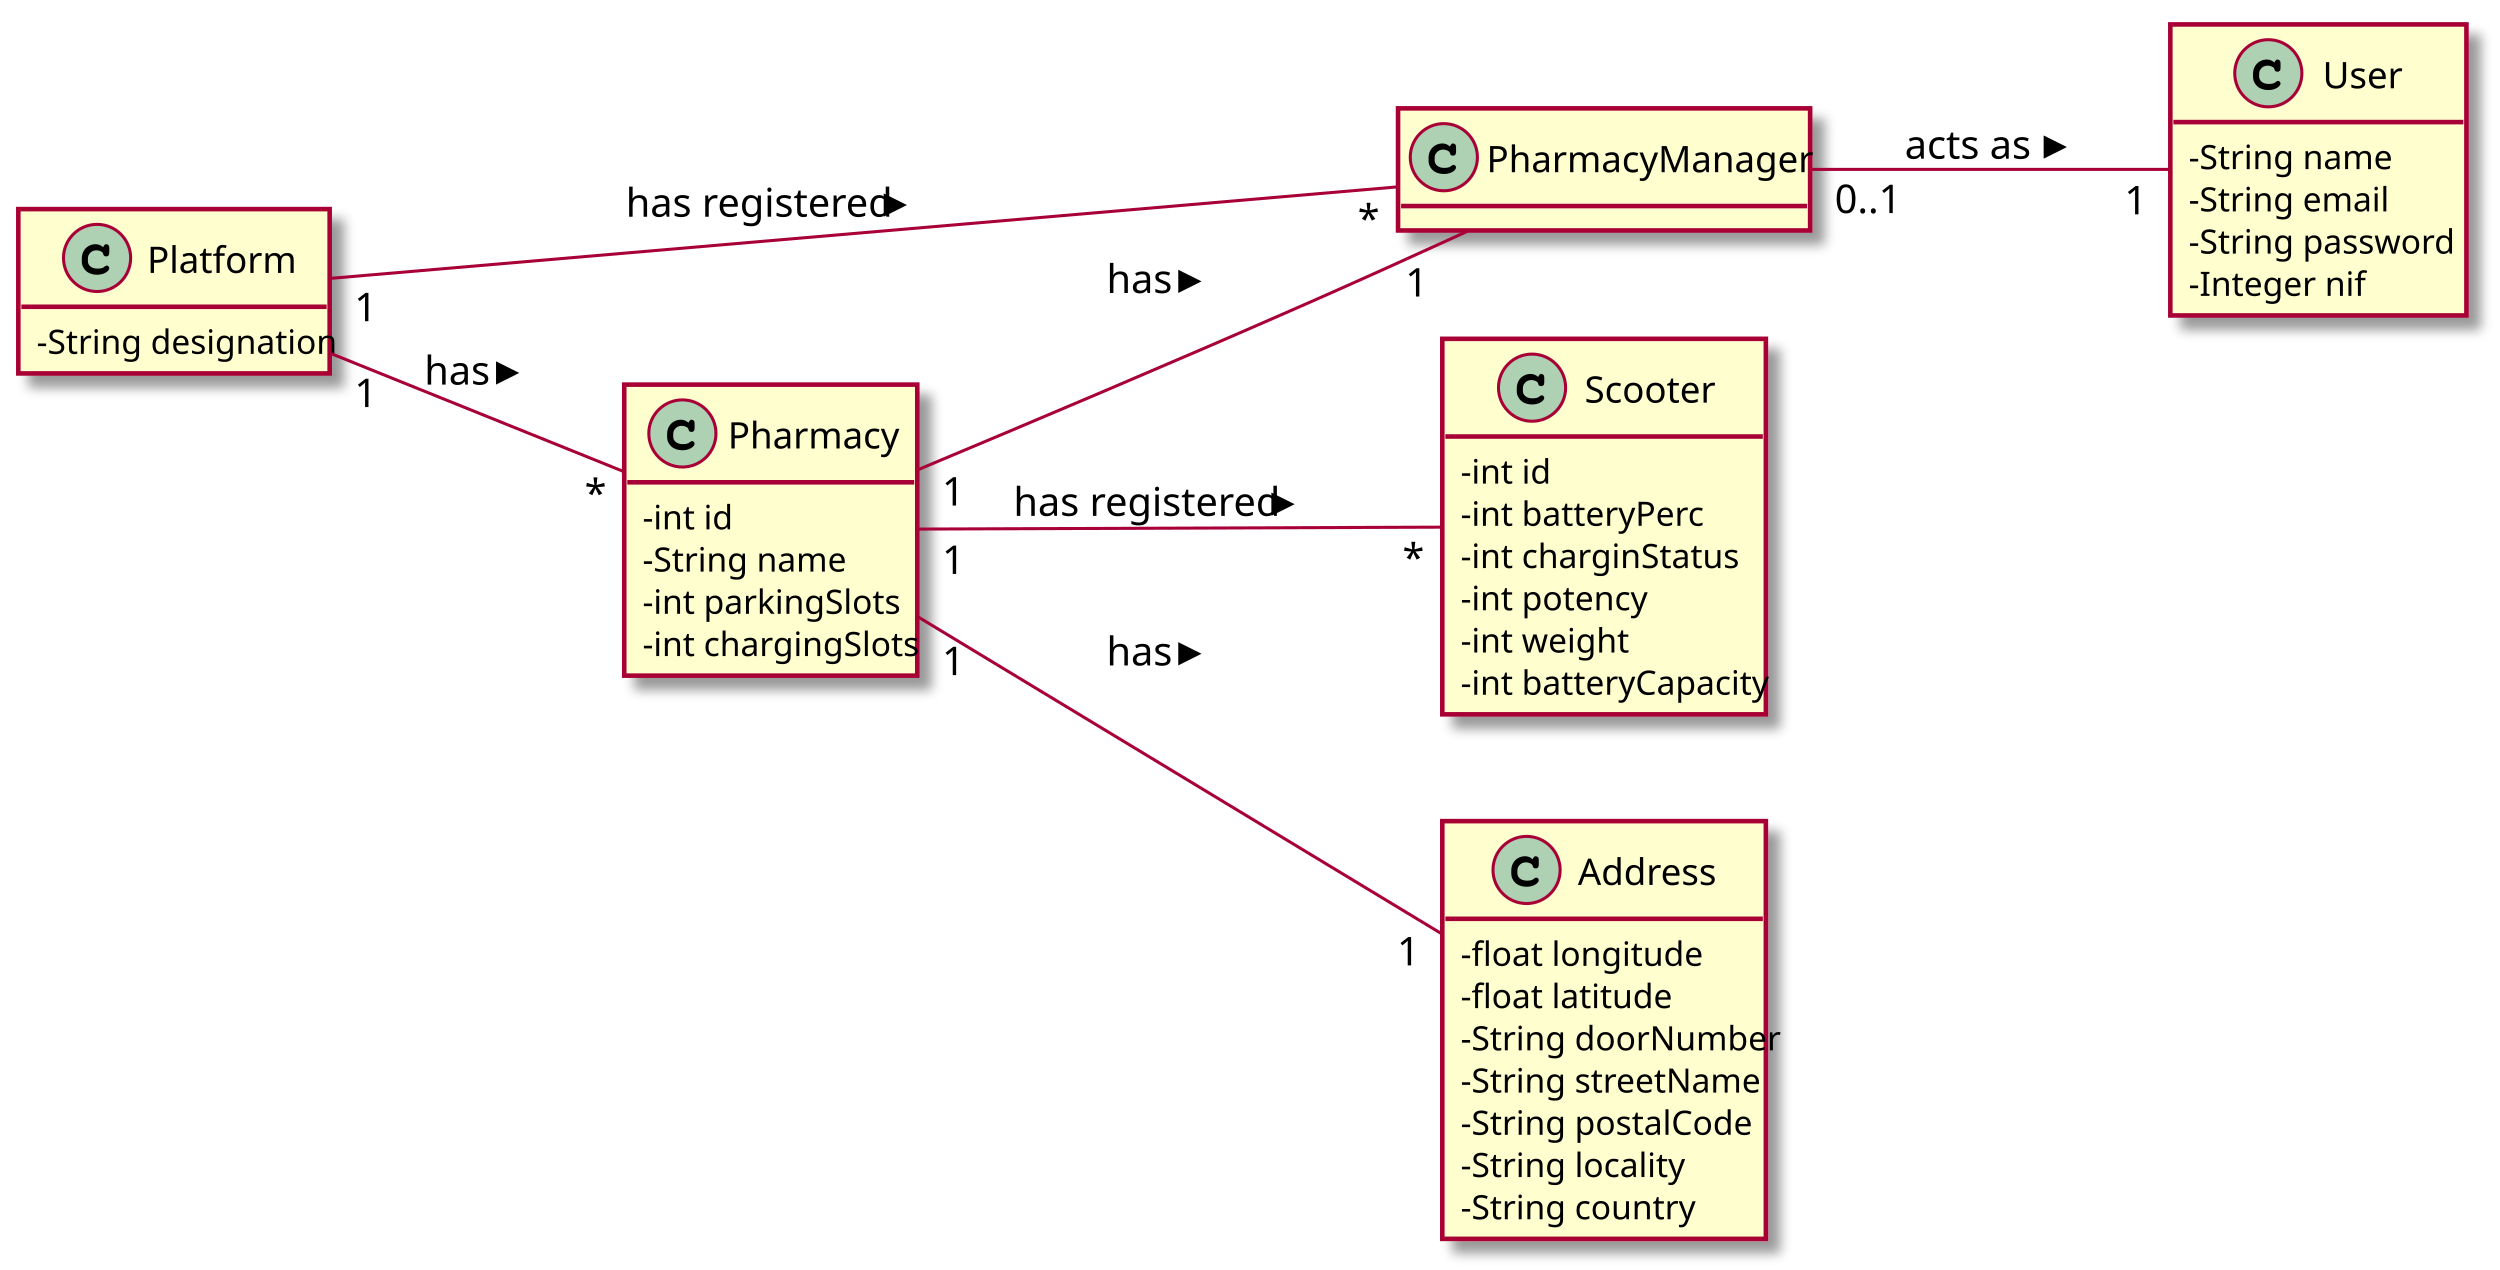
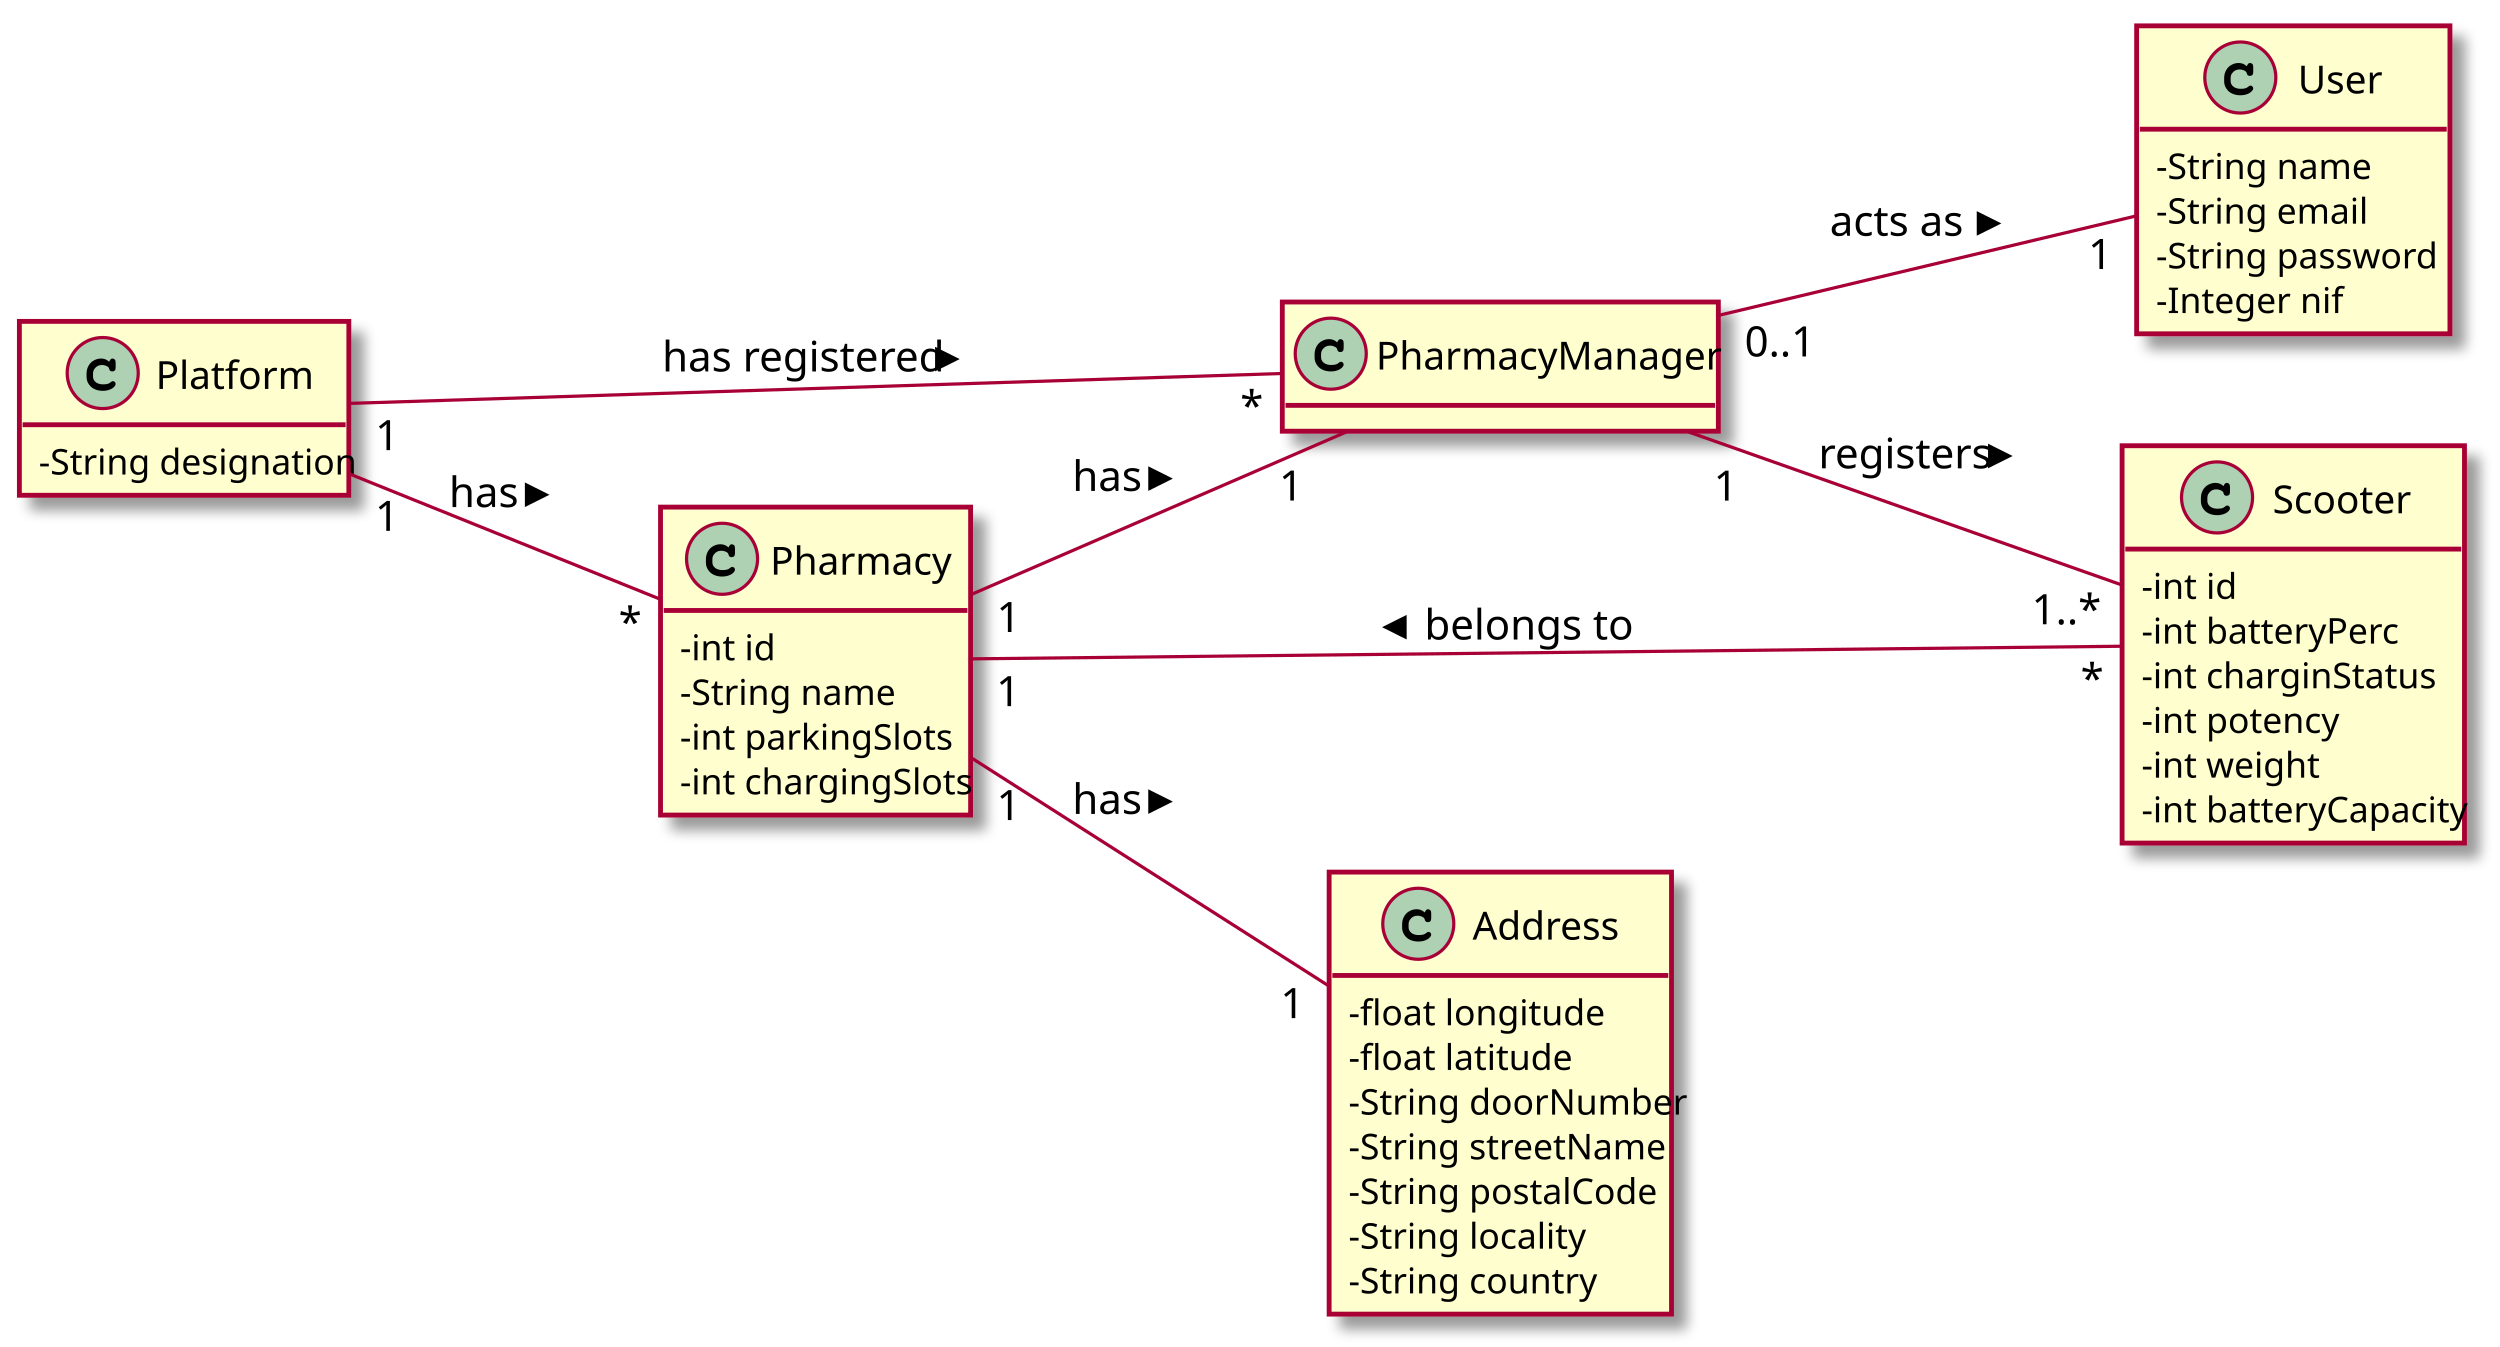
- <svg xmlns="http://www.w3.org/2000/svg" contentScriptType="application/ecmascript" contentStyleType="text/css" height="416px" preserveAspectRatio="none" style="width:819px;height:416px;" version="1.1" viewBox="0 0 819 416" width="819px" zoomAndPan="magnify">
+ <svg xmlns="http://www.w3.org/2000/svg" contentScriptType="application/ecmascript" contentStyleType="text/css" height="417px" preserveAspectRatio="none" style="width:774px;height:417px;" version="1.1" viewBox="0 0 774 417" width="774px" zoomAndPan="magnify">
  <defs>
-     <filter height="300%" id="f65aclwyan1hz" width="300%" x="-1" y="-1">
+     <filter height="300%" id="fziz697nscbly" width="300%" x="-1" y="-1">
      <feGaussianBlur result="blurOut" stdDeviation="2.0" />
      <feColorMatrix in="blurOut" result="blurOut2" type="matrix" values="0 0 0 0 0 0 0 0 0 0 0 0 0 0 0 0 0 0 .4 0" />
      <feOffset dx="4.0" dy="4.0" in="blurOut2" result="blurOut3" />
      <feBlend in="SourceGraphic" in2="blurOut3" mode="normal" />
    </filter>
  </defs>
  <g>
-     <rect fill="#FEFECE" filter="url(#f65aclwyan1hz)" height="53.836" id="Platform" style="stroke: #A80036; stroke-width: 1.5;" width="102" x="6" y="68.5" />
-     <ellipse cx="31.8" cy="84.5" fill="#ADD1B2" rx="11" ry="11" style="stroke: #A80036; stroke-width: 1.0;" />
-     <path d="M33.8,81 Q34.003,80.5 34.237,80.25 Q34.472,80 34.737,80 Q35.206,80 35.503,80.281 Q35.8,80.562 35.8,81.219 L35.8,82.781 Q35.8,83.438 35.519,83.719 Q35.237,84 34.8,84 Q34.409,84 34.159,83.828 Q33.909,83.656 33.8,83.203 Q33.753,82.891 33.581,82.719 Q33.269,82.391 32.706,82.203 Q32.144,82 31.581,82 Q30.878,82 30.284,82.281 Q29.706,82.562 29.253,83.188 Q28.8,83.812 28.8,84.672 L28.8,85.594 Q28.8,86.625 29.644,87.312 Q30.488,88 31.988,88 Q32.878,88 33.503,87.797 Q33.862,87.688 34.269,87.328 Q34.534,87.125 34.675,87.062 Q34.816,87 34.987,87 Q35.316,87 35.55,87.266 Q35.8,87.516 35.8,87.875 Q35.8,88.219 35.456,88.625 Q34.956,89.219 34.159,89.547 Q33.112,90 31.831,90 Q30.331,90 29.128,89.406 Q28.159,88.938 27.472,87.922 Q26.8,86.906 26.8,85.703 L26.8,84.609 Q26.8,83.359 27.394,82.266 Q28.003,81.172 29.05,80.594 Q30.113,80 31.3,80 Q32.019,80 32.644,80.25 Q33.269,80.5 33.8,81 Z " />
-     <text fill="#000000" font-family="sans-serif" font-size="12" lengthAdjust="spacingAndGlyphs" textLength="46" x="48.2" y="89.41">Platform</text>
-     <line style="stroke: #A80036; stroke-width: 1.5;" x1="7" x2="107" y1="100.5" y2="100.5" />
-     <text fill="#000000" font-family="sans-serif" font-size="11" lengthAdjust="spacingAndGlyphs" textLength="90" x="12" y="115.919">-String designation</text>
-     <rect fill="#FEFECE" filter="url(#f65aclwyan1hz)" height="95.344" id="Pharmacy" style="stroke: #A80036; stroke-width: 1.5;" width="96" x="204.5" y="126" />
-     <ellipse cx="223.55" cy="142" fill="#ADD1B2" rx="11" ry="11" style="stroke: #A80036; stroke-width: 1.0;" />
-     <path d="M225.55,138.5 Q225.753,138 225.988,137.75 Q226.222,137.5 226.488,137.5 Q226.956,137.5 227.253,137.781 Q227.55,138.062 227.55,138.719 L227.55,140.281 Q227.55,140.938 227.269,141.219 Q226.988,141.5 226.55,141.5 Q226.159,141.5 225.909,141.328 Q225.659,141.156 225.55,140.703 Q225.503,140.391 225.331,140.219 Q225.019,139.891 224.456,139.703 Q223.894,139.5 223.331,139.5 Q222.628,139.5 222.034,139.781 Q221.456,140.062 221.003,140.688 Q220.55,141.312 220.55,142.172 L220.55,143.094 Q220.55,144.125 221.394,144.812 Q222.238,145.5 223.738,145.5 Q224.628,145.5 225.253,145.297 Q225.613,145.188 226.019,144.828 Q226.284,144.625 226.425,144.562 Q226.566,144.5 226.738,144.5 Q227.066,144.5 227.3,144.766 Q227.55,145.016 227.55,145.375 Q227.55,145.719 227.206,146.125 Q226.706,146.719 225.909,147.047 Q224.863,147.5 223.581,147.5 Q222.081,147.5 220.878,146.906 Q219.909,146.438 219.222,145.422 Q218.55,144.406 218.55,143.203 L218.55,142.109 Q218.55,140.859 219.144,139.766 Q219.753,138.672 220.8,138.094 Q221.863,137.5 223.05,137.5 Q223.769,137.5 224.394,137.75 Q225.019,138 225.55,138.5 Z " />
-     <text fill="#000000" font-family="sans-serif" font-size="12" lengthAdjust="spacingAndGlyphs" textLength="55" x="238.45" y="146.91">Pharmacy</text>
-     <line style="stroke: #A80036; stroke-width: 1.5;" x1="205.5" x2="299.5" y1="158" y2="158" />
-     <text fill="#000000" font-family="sans-serif" font-size="11" lengthAdjust="spacingAndGlyphs" textLength="26" x="210.5" y="173.419">-int id</text>
-     <text fill="#000000" font-family="sans-serif" font-size="11" lengthAdjust="spacingAndGlyphs" textLength="61" x="210.5" y="187.255">-String name</text>
-     <text fill="#000000" font-family="sans-serif" font-size="11" lengthAdjust="spacingAndGlyphs" textLength="77" x="210.5" y="201.091">-int parkingSlots</text>
-     <text fill="#000000" font-family="sans-serif" font-size="11" lengthAdjust="spacingAndGlyphs" textLength="84" x="210.5" y="214.927">-int chargingSlots</text>
-     <rect fill="#FEFECE" filter="url(#f65aclwyan1hz)" height="95.344" id="User" style="stroke: #A80036; stroke-width: 1.5;" width="97" x="711" y="8" />
-     <ellipse cx="743.1" cy="24" fill="#ADD1B2" rx="11" ry="11" style="stroke: #A80036; stroke-width: 1.0;" />
-     <path d="M745.1,20.5 Q745.303,20 745.538,19.75 Q745.772,19.5 746.038,19.5 Q746.506,19.5 746.803,19.781 Q747.1,20.062 747.1,20.719 L747.1,22.281 Q747.1,22.938 746.819,23.219 Q746.538,23.5 746.1,23.5 Q745.709,23.5 745.459,23.328 Q745.209,23.156 745.1,22.703 Q745.053,22.391 744.881,22.219 Q744.569,21.891 744.006,21.703 Q743.444,21.5 742.881,21.5 Q742.178,21.5 741.584,21.781 Q741.006,22.062 740.553,22.688 Q740.1,23.312 740.1,24.172 L740.1,25.094 Q740.1,26.125 740.944,26.812 Q741.788,27.5 743.288,27.5 Q744.178,27.5 744.803,27.297 Q745.163,27.188 745.569,26.828 Q745.834,26.625 745.975,26.562 Q746.116,26.5 746.288,26.5 Q746.616,26.5 746.85,26.766 Q747.1,27.016 747.1,27.375 Q747.1,27.719 746.756,28.125 Q746.256,28.719 745.459,29.047 Q744.413,29.5 743.131,29.5 Q741.631,29.5 740.428,28.906 Q739.459,28.438 738.772,27.422 Q738.1,26.406 738.1,25.203 L738.1,24.109 Q738.1,22.859 738.694,21.766 Q739.303,20.672 740.35,20.094 Q741.413,19.5 742.6,19.5 Q743.319,19.5 743.944,19.75 Q744.569,20 745.1,20.5 Z " />
-     <text fill="#000000" font-family="sans-serif" font-size="12" lengthAdjust="spacingAndGlyphs" textLength="27" x="760.9" y="28.91">User</text>
-     <line style="stroke: #A80036; stroke-width: 1.5;" x1="712" x2="807" y1="40" y2="40" />
-     <text fill="#000000" font-family="sans-serif" font-size="11" lengthAdjust="spacingAndGlyphs" textLength="61" x="717" y="55.419">-String name</text>
-     <text fill="#000000" font-family="sans-serif" font-size="11" lengthAdjust="spacingAndGlyphs" textLength="59" x="717" y="69.255">-String email</text>
-     <text fill="#000000" font-family="sans-serif" font-size="11" lengthAdjust="spacingAndGlyphs" textLength="85" x="717" y="83.091">-String password</text>
-     <text fill="#000000" font-family="sans-serif" font-size="11" lengthAdjust="spacingAndGlyphs" textLength="52" x="717" y="96.927">-Integer nif</text>
-     <rect fill="#FEFECE" filter="url(#f65aclwyan1hz)" height="40" id="PharmacyManager" style="stroke: #A80036; stroke-width: 1.5;" width="135" x="458" y="35.5" />
-     <ellipse cx="473" cy="51.5" fill="#ADD1B2" rx="11" ry="11" style="stroke: #A80036; stroke-width: 1.0;" />
-     <path d="M475,48 Q475.203,47.5 475.438,47.25 Q475.672,47 475.938,47 Q476.406,47 476.703,47.281 Q477,47.562 477,48.219 L477,49.781 Q477,50.438 476.719,50.719 Q476.438,51 476,51 Q475.609,51 475.359,50.828 Q475.109,50.656 475,50.203 Q474.953,49.891 474.781,49.719 Q474.469,49.391 473.906,49.203 Q473.344,49 472.781,49 Q472.078,49 471.484,49.281 Q470.906,49.562 470.453,50.188 Q470,50.812 470,51.672 L470,52.594 Q470,53.625 470.844,54.312 Q471.688,55 473.188,55 Q474.078,55 474.703,54.797 Q475.062,54.688 475.469,54.328 Q475.734,54.125 475.875,54.062 Q476.016,54 476.188,54 Q476.516,54 476.75,54.266 Q477,54.516 477,54.875 Q477,55.219 476.656,55.625 Q476.156,56.219 475.359,56.547 Q474.312,57 473.031,57 Q471.531,57 470.328,56.406 Q469.359,55.938 468.672,54.922 Q468,53.906 468,52.703 L468,51.609 Q468,50.359 468.594,49.266 Q469.203,48.172 470.25,47.594 Q471.312,47 472.5,47 Q473.219,47 473.844,47.25 Q474.469,47.5 475,48 Z " />
-     <text fill="#000000" font-family="sans-serif" font-size="12" lengthAdjust="spacingAndGlyphs" textLength="103" x="487" y="56.41">PharmacyManager</text>
-     <line style="stroke: #A80036; stroke-width: 1.5;" x1="459" x2="592" y1="67.5" y2="67.5" />
-     <rect fill="#FEFECE" filter="url(#f65aclwyan1hz)" height="123.016" id="Scooter" style="stroke: #A80036; stroke-width: 1.5;" width="106" x="472.5" y="111" />
-     <ellipse cx="501.9" cy="127" fill="#ADD1B2" rx="11" ry="11" style="stroke: #A80036; stroke-width: 1.0;" />
-     <path d="M503.9,123.5 Q504.103,123 504.337,122.75 Q504.572,122.5 504.837,122.5 Q505.306,122.5 505.603,122.781 Q505.9,123.062 505.9,123.719 L505.9,125.281 Q505.9,125.938 505.619,126.219 Q505.337,126.5 504.9,126.5 Q504.509,126.5 504.259,126.328 Q504.009,126.156 503.9,125.703 Q503.853,125.391 503.681,125.219 Q503.369,124.891 502.806,124.703 Q502.244,124.5 501.681,124.5 Q500.978,124.5 500.384,124.781 Q499.806,125.062 499.353,125.688 Q498.9,126.312 498.9,127.172 L498.9,128.094 Q498.9,129.125 499.744,129.812 Q500.587,130.5 502.087,130.5 Q502.978,130.5 503.603,130.297 Q503.962,130.188 504.369,129.828 Q504.634,129.625 504.775,129.562 Q504.916,129.5 505.087,129.5 Q505.416,129.5 505.65,129.766 Q505.9,130.016 505.9,130.375 Q505.9,130.719 505.556,131.125 Q505.056,131.719 504.259,132.047 Q503.212,132.5 501.931,132.5 Q500.431,132.5 499.228,131.906 Q498.259,131.438 497.572,130.422 Q496.9,129.406 496.9,128.203 L496.9,127.109 Q496.9,125.859 497.494,124.766 Q498.103,123.672 499.15,123.094 Q500.212,122.5 501.4,122.5 Q502.119,122.5 502.744,122.75 Q503.369,123 503.9,123.5 Z " />
-     <text fill="#000000" font-family="sans-serif" font-size="12" lengthAdjust="spacingAndGlyphs" textLength="42" x="519.1" y="131.91">Scooter</text>
-     <line style="stroke: #A80036; stroke-width: 1.5;" x1="473.5" x2="577.5" y1="143" y2="143" />
-     <text fill="#000000" font-family="sans-serif" font-size="11" lengthAdjust="spacingAndGlyphs" textLength="26" x="478.5" y="158.419">-int id</text>
-     <text fill="#000000" font-family="sans-serif" font-size="11" lengthAdjust="spacingAndGlyphs" textLength="74" x="478.5" y="172.255">-int batteryPerc</text>
-     <text fill="#000000" font-family="sans-serif" font-size="11" lengthAdjust="spacingAndGlyphs" textLength="85" x="478.5" y="186.091">-int charginStatus</text>
-     <text fill="#000000" font-family="sans-serif" font-size="11" lengthAdjust="spacingAndGlyphs" textLength="57" x="478.5" y="199.927">-int potency</text>
-     <text fill="#000000" font-family="sans-serif" font-size="11" lengthAdjust="spacingAndGlyphs" textLength="51" x="478.5" y="213.763">-int weight</text>
-     <text fill="#000000" font-family="sans-serif" font-size="11" lengthAdjust="spacingAndGlyphs" textLength="94" x="478.5" y="227.599">-int batteryCapacity</text>
-     <rect fill="#FEFECE" filter="url(#f65aclwyan1hz)" height="136.852" id="Address" style="stroke: #A80036; stroke-width: 1.5;" width="106" x="472.5" y="269" />
-     <ellipse cx="500.1" cy="285" fill="#ADD1B2" rx="11" ry="11" style="stroke: #A80036; stroke-width: 1.0;" />
-     <path d="M502.1,281.5 Q502.303,281 502.538,280.75 Q502.772,280.5 503.038,280.5 Q503.506,280.5 503.803,280.781 Q504.1,281.062 504.1,281.719 L504.1,283.281 Q504.1,283.938 503.819,284.219 Q503.538,284.5 503.1,284.5 Q502.709,284.5 502.459,284.328 Q502.209,284.156 502.1,283.703 Q502.053,283.391 501.881,283.219 Q501.569,282.891 501.006,282.703 Q500.444,282.5 499.881,282.5 Q499.178,282.5 498.584,282.781 Q498.006,283.062 497.553,283.688 Q497.1,284.312 497.1,285.172 L497.1,286.094 Q497.1,287.125 497.944,287.812 Q498.788,288.5 500.288,288.5 Q501.178,288.5 501.803,288.297 Q502.163,288.188 502.569,287.828 Q502.834,287.625 502.975,287.562 Q503.116,287.5 503.288,287.5 Q503.616,287.5 503.85,287.766 Q504.1,288.016 504.1,288.375 Q504.1,288.719 503.756,289.125 Q503.256,289.719 502.459,290.047 Q501.413,290.5 500.131,290.5 Q498.631,290.5 497.428,289.906 Q496.459,289.438 495.772,288.422 Q495.1,287.406 495.1,286.203 L495.1,285.109 Q495.1,283.859 495.694,282.766 Q496.303,281.672 497.35,281.094 Q498.413,280.5 499.6,280.5 Q500.319,280.5 500.944,280.75 Q501.569,281 502.1,281.5 Z " />
-     <text fill="#000000" font-family="sans-serif" font-size="12" lengthAdjust="spacingAndGlyphs" textLength="46" x="516.9" y="289.91">Address</text>
-     <line style="stroke: #A80036; stroke-width: 1.5;" x1="473.5" x2="577.5" y1="301" y2="301" />
-     <text fill="#000000" font-family="sans-serif" font-size="11" lengthAdjust="spacingAndGlyphs" textLength="71" x="478.5" y="316.419">-float longitude</text>
-     <text fill="#000000" font-family="sans-serif" font-size="11" lengthAdjust="spacingAndGlyphs" textLength="62" x="478.5" y="330.255">-float latitude</text>
-     <text fill="#000000" font-family="sans-serif" font-size="11" lengthAdjust="spacingAndGlyphs" textLength="94" x="478.5" y="344.091">-String doorNumber</text>
-     <text fill="#000000" font-family="sans-serif" font-size="11" lengthAdjust="spacingAndGlyphs" textLength="90" x="478.5" y="357.927">-String streetName</text>
-     <text fill="#000000" font-family="sans-serif" font-size="11" lengthAdjust="spacingAndGlyphs" textLength="89" x="478.5" y="371.763">-String postalCode</text>
-     <text fill="#000000" font-family="sans-serif" font-size="11" lengthAdjust="spacingAndGlyphs" textLength="68" x="478.5" y="385.599">-String locality</text>
-     <text fill="#000000" font-family="sans-serif" font-size="11" lengthAdjust="spacingAndGlyphs" textLength="72" x="478.5" y="399.435">-String country</text>
-     <path d="M108.083,115.688 C137.757,127.65 175.134,142.717 204.29,154.47 " fill="none" id="Platform-Pharmacy" style="stroke: #A80036; stroke-width: 1.0;" />
-     <text fill="#000000" font-family="sans-serif" font-size="13" lengthAdjust="spacingAndGlyphs" textLength="21" x="139" y="125.995">has</text>
-     <polygon fill="#000000" points="163,119.176,169,122.176,163,125.176,163,119.176" style="stroke: #000000; stroke-width: 1.0;" />
-     <text fill="#000000" font-family="sans-serif" font-size="13" lengthAdjust="spacingAndGlyphs" textLength="7" x="116.1" y="133.361">1</text>
-     <text fill="#000000" font-family="sans-serif" font-size="13" lengthAdjust="spacingAndGlyphs" textLength="5" x="191.525" y="166.277">*</text>
-     <path d="M108.367,91.181 C192.947,83.929 363.505,69.304 457.888,61.212 " fill="none" id="Platform-PharmacyManager" style="stroke: #A80036; stroke-width: 1.0;" />
-     <text fill="#000000" font-family="sans-serif" font-size="13" lengthAdjust="spacingAndGlyphs" textLength="82" x="205" y="70.995">has registered</text>
-     <polygon fill="#000000" points="290,64.176,296,67.176,290,70.176,290,64.176" style="stroke: #000000; stroke-width: 1.0;" />
-     <text fill="#000000" font-family="sans-serif" font-size="13" lengthAdjust="spacingAndGlyphs" textLength="7" x="116.083" y="105.23">1</text>
-     <text fill="#000000" font-family="sans-serif" font-size="13" lengthAdjust="spacingAndGlyphs" textLength="5" x="444.781" y="76.313">*</text>
-     <path d="M593.293,55.5 C630.908,55.5 676.997,55.5 710.928,55.5 " fill="none" id="PharmacyManager-User" style="stroke: #A80036; stroke-width: 1.0;" />
-     <text fill="#000000" font-family="sans-serif" font-size="13" lengthAdjust="spacingAndGlyphs" textLength="43" x="624" y="51.995">acts as</text>
-     <polygon fill="#000000" points="670,45.176,676,48.176,670,51.176,670,45.176" style="stroke: #000000; stroke-width: 1.0;" />
-     <text fill="#000000" font-family="sans-serif" font-size="13" lengthAdjust="spacingAndGlyphs" textLength="22" x="601.049" y="69.8">0..1</text>
-     <text fill="#000000" font-family="sans-serif" font-size="13" lengthAdjust="spacingAndGlyphs" textLength="7" x="695.955" y="70.221">1</text>
-     <path d="M300.676,153.895 C335.871,139.172 385.078,118.382 428,99.5 C445.36,91.863 464.372,83.249 480.896,75.68 " fill="none" id="Pharmacy-PharmacyManager" style="stroke: #A80036; stroke-width: 1.0;" />
-     <text fill="#000000" font-family="sans-serif" font-size="13" lengthAdjust="spacingAndGlyphs" textLength="21" x="362.5" y="95.995">has</text>
-     <polygon fill="#000000" points="386.5,89.176,392.5,92.176,386.5,95.176,386.5,89.176" style="stroke: #000000; stroke-width: 1.0;" />
-     <text fill="#000000" font-family="sans-serif" font-size="13" lengthAdjust="spacingAndGlyphs" textLength="7" x="308.589" y="165.614">1</text>
-     <text fill="#000000" font-family="sans-serif" font-size="13" lengthAdjust="spacingAndGlyphs" textLength="7" x="460.367" y="97.15">1</text>
-     <path d="M300.705,173.326 C348.625,173.149 422.642,172.876 472.289,172.693 " fill="none" id="Pharmacy-Scooter" style="stroke: #A80036; stroke-width: 1.0;" />
-     <text fill="#000000" font-family="sans-serif" font-size="13" lengthAdjust="spacingAndGlyphs" textLength="82" x="332" y="168.995">has registered</text>
-     <polygon fill="#000000" points="417,162.176,423,165.176,417,168.176,417,162.176" style="stroke: #000000; stroke-width: 1.0;" />
-     <text fill="#000000" font-family="sans-serif" font-size="13" lengthAdjust="spacingAndGlyphs" textLength="7" x="308.622" y="188.02">1</text>
-     <text fill="#000000" font-family="sans-serif" font-size="13" lengthAdjust="spacingAndGlyphs" textLength="5" x="459.455" y="187.364">*</text>
-     <path d="M300.705,202.067 C348.625,231.066 422.642,275.859 472.289,305.903 " fill="none" id="Pharmacy-Address" style="stroke: #A80036; stroke-width: 1.0;" />
-     <text fill="#000000" font-family="sans-serif" font-size="13" lengthAdjust="spacingAndGlyphs" textLength="21" x="362.5" y="217.995">has</text>
-     <polygon fill="#000000" points="386.5,211.176,392.5,214.176,386.5,217.176,386.5,211.176" style="stroke: #000000; stroke-width: 1.0;" />
-     <text fill="#000000" font-family="sans-serif" font-size="13" lengthAdjust="spacingAndGlyphs" textLength="7" x="308.622" y="221.162">1</text>
-     <text fill="#000000" font-family="sans-serif" font-size="13" lengthAdjust="spacingAndGlyphs" textLength="7" x="457.668" y="316.261">1</text>
+     <rect fill="#FEFECE" filter="url(#fziz697nscbly)" height="53.836" id="Platform" style="stroke: #A80036; stroke-width: 1.5;" width="102" x="6" y="99.5" />
+     <ellipse cx="31.8" cy="115.5" fill="#ADD1B2" rx="11" ry="11" style="stroke: #A80036; stroke-width: 1.0;" />
+     <path d="M33.8,112 Q34.003,111.5 34.237,111.25 Q34.472,111 34.737,111 Q35.206,111 35.503,111.281 Q35.8,111.562 35.8,112.219 L35.8,113.781 Q35.8,114.438 35.519,114.719 Q35.237,115 34.8,115 Q34.409,115 34.159,114.828 Q33.909,114.656 33.8,114.203 Q33.753,113.891 33.581,113.719 Q33.269,113.391 32.706,113.203 Q32.144,113 31.581,113 Q30.878,113 30.284,113.281 Q29.706,113.562 29.253,114.188 Q28.8,114.812 28.8,115.672 L28.8,116.594 Q28.8,117.625 29.644,118.312 Q30.488,119 31.988,119 Q32.878,119 33.503,118.797 Q33.862,118.688 34.269,118.328 Q34.534,118.125 34.675,118.062 Q34.816,118 34.987,118 Q35.316,118 35.55,118.266 Q35.8,118.516 35.8,118.875 Q35.8,119.219 35.456,119.625 Q34.956,120.219 34.159,120.547 Q33.112,121 31.831,121 Q30.331,121 29.128,120.406 Q28.159,119.938 27.472,118.922 Q26.8,117.906 26.8,116.703 L26.8,115.609 Q26.8,114.359 27.394,113.266 Q28.003,112.172 29.05,111.594 Q30.113,111 31.3,111 Q32.019,111 32.644,111.25 Q33.269,111.5 33.8,112 Z " />
+     <text fill="#000000" font-family="sans-serif" font-size="12" lengthAdjust="spacingAndGlyphs" textLength="46" x="48.2" y="120.41">Platform</text>
+     <line style="stroke: #A80036; stroke-width: 1.5;" x1="7" x2="107" y1="131.5" y2="131.5" />
+     <text fill="#000000" font-family="sans-serif" font-size="11" lengthAdjust="spacingAndGlyphs" textLength="90" x="12" y="146.919">-String designation</text>
+     <rect fill="#FEFECE" filter="url(#fziz697nscbly)" height="95.344" id="Pharmacy" style="stroke: #A80036; stroke-width: 1.5;" width="96" x="204.5" y="157" />
+     <ellipse cx="223.55" cy="173" fill="#ADD1B2" rx="11" ry="11" style="stroke: #A80036; stroke-width: 1.0;" />
+     <path d="M225.55,169.5 Q225.753,169 225.988,168.75 Q226.222,168.5 226.488,168.5 Q226.956,168.5 227.253,168.781 Q227.55,169.062 227.55,169.719 L227.55,171.281 Q227.55,171.938 227.269,172.219 Q226.988,172.5 226.55,172.5 Q226.159,172.5 225.909,172.328 Q225.659,172.156 225.55,171.703 Q225.503,171.391 225.331,171.219 Q225.019,170.891 224.456,170.703 Q223.894,170.5 223.331,170.5 Q222.628,170.5 222.034,170.781 Q221.456,171.062 221.003,171.688 Q220.55,172.312 220.55,173.172 L220.55,174.094 Q220.55,175.125 221.394,175.812 Q222.238,176.5 223.738,176.5 Q224.628,176.5 225.253,176.297 Q225.613,176.188 226.019,175.828 Q226.284,175.625 226.425,175.562 Q226.566,175.5 226.738,175.5 Q227.066,175.5 227.3,175.766 Q227.55,176.016 227.55,176.375 Q227.55,176.719 227.206,177.125 Q226.706,177.719 225.909,178.047 Q224.863,178.5 223.581,178.5 Q222.081,178.5 220.878,177.906 Q219.909,177.438 219.222,176.422 Q218.55,175.406 218.55,174.203 L218.55,173.109 Q218.55,171.859 219.144,170.766 Q219.753,169.672 220.8,169.094 Q221.863,168.5 223.05,168.5 Q223.769,168.5 224.394,168.75 Q225.019,169 225.55,169.5 Z " />
+     <text fill="#000000" font-family="sans-serif" font-size="12" lengthAdjust="spacingAndGlyphs" textLength="55" x="238.45" y="177.91">Pharmacy</text>
+     <line style="stroke: #A80036; stroke-width: 1.5;" x1="205.5" x2="299.5" y1="189" y2="189" />
+     <text fill="#000000" font-family="sans-serif" font-size="11" lengthAdjust="spacingAndGlyphs" textLength="26" x="210.5" y="204.419">-int id</text>
+     <text fill="#000000" font-family="sans-serif" font-size="11" lengthAdjust="spacingAndGlyphs" textLength="61" x="210.5" y="218.255">-String name</text>
+     <text fill="#000000" font-family="sans-serif" font-size="11" lengthAdjust="spacingAndGlyphs" textLength="77" x="210.5" y="232.091">-int parkingSlots</text>
+     <text fill="#000000" font-family="sans-serif" font-size="11" lengthAdjust="spacingAndGlyphs" textLength="84" x="210.5" y="245.927">-int chargingSlots</text>
+     <rect fill="#FEFECE" filter="url(#fziz697nscbly)" height="95.344" id="User" style="stroke: #A80036; stroke-width: 1.5;" width="97" x="661.5" y="8" />
+     <ellipse cx="693.6" cy="24" fill="#ADD1B2" rx="11" ry="11" style="stroke: #A80036; stroke-width: 1.0;" />
+     <path d="M695.6,20.5 Q695.803,20 696.038,19.75 Q696.272,19.5 696.538,19.5 Q697.006,19.5 697.303,19.781 Q697.6,20.062 697.6,20.719 L697.6,22.281 Q697.6,22.938 697.319,23.219 Q697.038,23.5 696.6,23.5 Q696.209,23.5 695.959,23.328 Q695.709,23.156 695.6,22.703 Q695.553,22.391 695.381,22.219 Q695.069,21.891 694.506,21.703 Q693.944,21.5 693.381,21.5 Q692.678,21.5 692.084,21.781 Q691.506,22.062 691.053,22.688 Q690.6,23.312 690.6,24.172 L690.6,25.094 Q690.6,26.125 691.444,26.812 Q692.288,27.5 693.788,27.5 Q694.678,27.5 695.303,27.297 Q695.663,27.188 696.069,26.828 Q696.334,26.625 696.475,26.562 Q696.616,26.5 696.788,26.5 Q697.116,26.5 697.35,26.766 Q697.6,27.016 697.6,27.375 Q697.6,27.719 697.256,28.125 Q696.756,28.719 695.959,29.047 Q694.913,29.5 693.631,29.5 Q692.131,29.5 690.928,28.906 Q689.959,28.438 689.272,27.422 Q688.6,26.406 688.6,25.203 L688.6,24.109 Q688.6,22.859 689.194,21.766 Q689.803,20.672 690.85,20.094 Q691.913,19.5 693.1,19.5 Q693.819,19.5 694.444,19.75 Q695.069,20 695.6,20.5 Z " />
+     <text fill="#000000" font-family="sans-serif" font-size="12" lengthAdjust="spacingAndGlyphs" textLength="27" x="711.4" y="28.91">User</text>
+     <line style="stroke: #A80036; stroke-width: 1.5;" x1="662.5" x2="757.5" y1="40" y2="40" />
+     <text fill="#000000" font-family="sans-serif" font-size="11" lengthAdjust="spacingAndGlyphs" textLength="61" x="667.5" y="55.419">-String name</text>
+     <text fill="#000000" font-family="sans-serif" font-size="11" lengthAdjust="spacingAndGlyphs" textLength="59" x="667.5" y="69.255">-String email</text>
+     <text fill="#000000" font-family="sans-serif" font-size="11" lengthAdjust="spacingAndGlyphs" textLength="85" x="667.5" y="83.091">-String password</text>
+     <text fill="#000000" font-family="sans-serif" font-size="11" lengthAdjust="spacingAndGlyphs" textLength="52" x="667.5" y="96.927">-Integer nif</text>
+     <rect fill="#FEFECE" filter="url(#fziz697nscbly)" height="40" id="PharmacyManager" style="stroke: #A80036; stroke-width: 1.5;" width="135" x="397" y="93.5" />
+     <ellipse cx="412" cy="109.5" fill="#ADD1B2" rx="11" ry="11" style="stroke: #A80036; stroke-width: 1.0;" />
+     <path d="M414,106 Q414.203,105.5 414.438,105.25 Q414.672,105 414.938,105 Q415.406,105 415.703,105.281 Q416,105.562 416,106.219 L416,107.781 Q416,108.438 415.719,108.719 Q415.438,109 415,109 Q414.609,109 414.359,108.828 Q414.109,108.656 414,108.203 Q413.953,107.891 413.781,107.719 Q413.469,107.391 412.906,107.203 Q412.344,107 411.781,107 Q411.078,107 410.484,107.281 Q409.906,107.562 409.453,108.188 Q409,108.812 409,109.672 L409,110.594 Q409,111.625 409.844,112.312 Q410.688,113 412.188,113 Q413.078,113 413.703,112.797 Q414.062,112.688 414.469,112.328 Q414.734,112.125 414.875,112.062 Q415.016,112 415.188,112 Q415.516,112 415.75,112.266 Q416,112.516 416,112.875 Q416,113.219 415.656,113.625 Q415.156,114.219 414.359,114.547 Q413.312,115 412.031,115 Q410.531,115 409.328,114.406 Q408.359,113.938 407.672,112.922 Q407,111.906 407,110.703 L407,109.609 Q407,108.359 407.594,107.266 Q408.203,106.172 409.25,105.594 Q410.312,105 411.5,105 Q412.219,105 412.844,105.25 Q413.469,105.5 414,106 Z " />
+     <text fill="#000000" font-family="sans-serif" font-size="12" lengthAdjust="spacingAndGlyphs" textLength="103" x="426" y="114.41">PharmacyManager</text>
+     <line style="stroke: #A80036; stroke-width: 1.5;" x1="398" x2="531" y1="125.5" y2="125.5" />
+     <rect fill="#FEFECE" filter="url(#fziz697nscbly)" height="123.016" id="Scooter" style="stroke: #A80036; stroke-width: 1.5;" width="106" x="657" y="138" />
+     <ellipse cx="686.4" cy="154" fill="#ADD1B2" rx="11" ry="11" style="stroke: #A80036; stroke-width: 1.0;" />
+     <path d="M688.4,150.5 Q688.603,150 688.837,149.75 Q689.072,149.5 689.337,149.5 Q689.806,149.5 690.103,149.781 Q690.4,150.062 690.4,150.719 L690.4,152.281 Q690.4,152.938 690.119,153.219 Q689.837,153.5 689.4,153.5 Q689.009,153.5 688.759,153.328 Q688.509,153.156 688.4,152.703 Q688.353,152.391 688.181,152.219 Q687.869,151.891 687.306,151.703 Q686.744,151.5 686.181,151.5 Q685.478,151.5 684.884,151.781 Q684.306,152.062 683.853,152.688 Q683.4,153.312 683.4,154.172 L683.4,155.094 Q683.4,156.125 684.244,156.812 Q685.087,157.5 686.587,157.5 Q687.478,157.5 688.103,157.297 Q688.462,157.188 688.869,156.828 Q689.134,156.625 689.275,156.562 Q689.416,156.5 689.587,156.5 Q689.916,156.5 690.15,156.766 Q690.4,157.016 690.4,157.375 Q690.4,157.719 690.056,158.125 Q689.556,158.719 688.759,159.047 Q687.712,159.5 686.431,159.5 Q684.931,159.5 683.728,158.906 Q682.759,158.438 682.072,157.422 Q681.4,156.406 681.4,155.203 L681.4,154.109 Q681.4,152.859 681.994,151.766 Q682.603,150.672 683.65,150.094 Q684.712,149.5 685.9,149.5 Q686.619,149.5 687.244,149.75 Q687.869,150 688.4,150.5 Z " />
+     <text fill="#000000" font-family="sans-serif" font-size="12" lengthAdjust="spacingAndGlyphs" textLength="42" x="703.6" y="158.91">Scooter</text>
+     <line style="stroke: #A80036; stroke-width: 1.5;" x1="658" x2="762" y1="170" y2="170" />
+     <text fill="#000000" font-family="sans-serif" font-size="11" lengthAdjust="spacingAndGlyphs" textLength="26" x="663" y="185.419">-int id</text>
+     <text fill="#000000" font-family="sans-serif" font-size="11" lengthAdjust="spacingAndGlyphs" textLength="74" x="663" y="199.255">-int batteryPerc</text>
+     <text fill="#000000" font-family="sans-serif" font-size="11" lengthAdjust="spacingAndGlyphs" textLength="85" x="663" y="213.091">-int charginStatus</text>
+     <text fill="#000000" font-family="sans-serif" font-size="11" lengthAdjust="spacingAndGlyphs" textLength="57" x="663" y="226.927">-int potency</text>
+     <text fill="#000000" font-family="sans-serif" font-size="11" lengthAdjust="spacingAndGlyphs" textLength="51" x="663" y="240.763">-int weight</text>
+     <text fill="#000000" font-family="sans-serif" font-size="11" lengthAdjust="spacingAndGlyphs" textLength="94" x="663" y="254.599">-int batteryCapacity</text>
+     <rect fill="#FEFECE" filter="url(#fziz697nscbly)" height="136.852" id="Address" style="stroke: #A80036; stroke-width: 1.5;" width="106" x="411.5" y="270" />
+     <ellipse cx="439.1" cy="286" fill="#ADD1B2" rx="11" ry="11" style="stroke: #A80036; stroke-width: 1.0;" />
+     <path d="M441.1,282.5 Q441.303,282 441.538,281.75 Q441.772,281.5 442.038,281.5 Q442.506,281.5 442.803,281.781 Q443.1,282.062 443.1,282.719 L443.1,284.281 Q443.1,284.938 442.819,285.219 Q442.538,285.5 442.1,285.5 Q441.709,285.5 441.459,285.328 Q441.209,285.156 441.1,284.703 Q441.053,284.391 440.881,284.219 Q440.569,283.891 440.006,283.703 Q439.444,283.5 438.881,283.5 Q438.178,283.5 437.584,283.781 Q437.006,284.062 436.553,284.688 Q436.1,285.312 436.1,286.172 L436.1,287.094 Q436.1,288.125 436.944,288.812 Q437.788,289.5 439.288,289.5 Q440.178,289.5 440.803,289.297 Q441.163,289.188 441.569,288.828 Q441.834,288.625 441.975,288.562 Q442.116,288.5 442.288,288.5 Q442.616,288.5 442.85,288.766 Q443.1,289.016 443.1,289.375 Q443.1,289.719 442.756,290.125 Q442.256,290.719 441.459,291.047 Q440.413,291.5 439.131,291.5 Q437.631,291.5 436.428,290.906 Q435.459,290.438 434.772,289.422 Q434.1,288.406 434.1,287.203 L434.1,286.109 Q434.1,284.859 434.694,283.766 Q435.303,282.672 436.35,282.094 Q437.413,281.5 438.6,281.5 Q439.319,281.5 439.944,281.75 Q440.569,282 441.1,282.5 Z " />
+     <text fill="#000000" font-family="sans-serif" font-size="12" lengthAdjust="spacingAndGlyphs" textLength="46" x="455.9" y="290.91">Address</text>
+     <line style="stroke: #A80036; stroke-width: 1.5;" x1="412.5" x2="516.5" y1="302" y2="302" />
+     <text fill="#000000" font-family="sans-serif" font-size="11" lengthAdjust="spacingAndGlyphs" textLength="71" x="417.5" y="317.419">-float longitude</text>
+     <text fill="#000000" font-family="sans-serif" font-size="11" lengthAdjust="spacingAndGlyphs" textLength="62" x="417.5" y="331.255">-float latitude</text>
+     <text fill="#000000" font-family="sans-serif" font-size="11" lengthAdjust="spacingAndGlyphs" textLength="94" x="417.5" y="345.091">-String doorNumber</text>
+     <text fill="#000000" font-family="sans-serif" font-size="11" lengthAdjust="spacingAndGlyphs" textLength="90" x="417.5" y="358.927">-String streetName</text>
+     <text fill="#000000" font-family="sans-serif" font-size="11" lengthAdjust="spacingAndGlyphs" textLength="89" x="417.5" y="372.763">-String postalCode</text>
+     <text fill="#000000" font-family="sans-serif" font-size="11" lengthAdjust="spacingAndGlyphs" textLength="68" x="417.5" y="386.599">-String locality</text>
+     <text fill="#000000" font-family="sans-serif" font-size="11" lengthAdjust="spacingAndGlyphs" textLength="72" x="417.5" y="400.435">-String country</text>
+     <path d="M108.083,146.688 C137.757,158.65 175.134,173.717 204.29,185.47 " fill="none" id="Platform-Pharmacy" style="stroke: #A80036; stroke-width: 1.0;" />
+     <text fill="#000000" font-family="sans-serif" font-size="13" lengthAdjust="spacingAndGlyphs" textLength="21" x="139" y="156.995">has</text>
+     <polygon fill="#000000" points="163,150.176,169,153.176,163,156.176,163,150.176" style="stroke: #000000; stroke-width: 1.0;" />
+     <text fill="#000000" font-family="sans-serif" font-size="13" lengthAdjust="spacingAndGlyphs" textLength="7" x="116.1" y="164.361">1</text>
+     <text fill="#000000" font-family="sans-serif" font-size="13" lengthAdjust="spacingAndGlyphs" textLength="5" x="191.525" y="197.277">*</text>
+     <path d="M108.129,124.893 C180.81,122.563 315.599,118.242 396.662,115.643 " fill="none" id="Platform-PharmacyManager" style="stroke: #A80036; stroke-width: 1.0;" />
+     <text fill="#000000" font-family="sans-serif" font-size="13" lengthAdjust="spacingAndGlyphs" textLength="82" x="205" y="114.995">has registered</text>
+     <polygon fill="#000000" points="290,108.176,296,111.176,290,114.176,290,108.176" style="stroke: #000000; stroke-width: 1.0;" />
+     <text fill="#000000" font-family="sans-serif" font-size="13" lengthAdjust="spacingAndGlyphs" textLength="7" x="116.153" y="139.365">1</text>
+     <text fill="#000000" font-family="sans-serif" font-size="13" lengthAdjust="spacingAndGlyphs" textLength="5" x="383.969" y="130.267">*</text>
+     <path d="M532.037,97.651 C573.014,87.891 624.576,75.609 661.455,66.825 " fill="none" id="PharmacyManager-User" style="stroke: #A80036; stroke-width: 1.0;" />
+     <text fill="#000000" font-family="sans-serif" font-size="13" lengthAdjust="spacingAndGlyphs" textLength="43" x="566.5" y="72.995">acts as</text>
+     <polygon fill="#000000" points="612.5,66.176,618.5,69.176,612.5,72.176,612.5,66.176" style="stroke: #000000; stroke-width: 1.0;" />
+     <text fill="#000000" font-family="sans-serif" font-size="13" lengthAdjust="spacingAndGlyphs" textLength="22" x="540.136" y="110.355">0..1</text>
+     <text fill="#000000" font-family="sans-serif" font-size="13" lengthAdjust="spacingAndGlyphs" textLength="7" x="646.486" y="83.28">1</text>
+     <path d="M522.283,133.555 C562.896,147.899 617.15,167.06 656.706,181.031 " fill="none" id="PharmacyManager-Scooter" style="stroke: #A80036; stroke-width: 1.0;" />
+     <text fill="#000000" font-family="sans-serif" font-size="13" lengthAdjust="spacingAndGlyphs" textLength="50" x="563" y="144.995">registers</text>
+     <polygon fill="#000000" points="616,138.176,622,141.176,616,144.176,616,138.176" style="stroke: #000000; stroke-width: 1.0;" />
+     <text fill="#000000" font-family="sans-serif" font-size="13" lengthAdjust="spacingAndGlyphs" textLength="7" x="530.55" y="154.99">1</text>
+     <text fill="#000000" font-family="sans-serif" font-size="13" lengthAdjust="spacingAndGlyphs" textLength="20" x="628.992" y="193.271">1..*</text>
+     <path d="M300.628,184.078 C335.455,168.986 382.636,148.541 417.252,133.541 " fill="none" id="Pharmacy-PharmacyManager" style="stroke: #A80036; stroke-width: 1.0;" />
+     <text fill="#000000" font-family="sans-serif" font-size="13" lengthAdjust="spacingAndGlyphs" textLength="21" x="332" y="151.995">has</text>
+     <polygon fill="#000000" points="356,145.176,362,148.176,356,151.176,356,145.176" style="stroke: #000000; stroke-width: 1.0;" />
+     <text fill="#000000" font-family="sans-serif" font-size="13" lengthAdjust="spacingAndGlyphs" textLength="7" x="308.534" y="195.672">1</text>
+     <text fill="#000000" font-family="sans-serif" font-size="13" lengthAdjust="spacingAndGlyphs" textLength="7" x="395.979" y="154.972">1</text>
+     <path d="M656.655,200.075 C567.184,201.057 386.224,203.043 300.531,203.984 " fill="none" id="Scooter-Pharmacy" style="stroke: #A80036; stroke-width: 1.0;" />
+     <polygon fill="#000000" points="435,191.176,429,194.176,435,197.176,435,191.176" style="stroke: #000000; stroke-width: 1.0;" />
+     <text fill="#000000" font-family="sans-serif" font-size="13" lengthAdjust="spacingAndGlyphs" textLength="60" x="441" y="197.995">belongs to</text>
+     <text fill="#000000" font-family="sans-serif" font-size="13" lengthAdjust="spacingAndGlyphs" textLength="5" x="644.151" y="214.745">*</text>
+     <text fill="#000000" font-family="sans-serif" font-size="13" lengthAdjust="spacingAndGlyphs" textLength="7" x="308.422" y="218.626">1</text>
+     <path d="M300.628,234.572 C333.52,255.561 377.431,283.58 411.371,305.237 " fill="none" id="Pharmacy-Address" style="stroke: #A80036; stroke-width: 1.0;" />
+     <text fill="#000000" font-family="sans-serif" font-size="13" lengthAdjust="spacingAndGlyphs" textLength="21" x="332" y="251.995">has</text>
+     <polygon fill="#000000" points="356,245.176,362,248.176,356,251.176,356,245.176" style="stroke: #000000; stroke-width: 1.0;" />
+     <text fill="#000000" font-family="sans-serif" font-size="13" lengthAdjust="spacingAndGlyphs" textLength="7" x="308.534" y="253.898">1</text>
+     <text fill="#000000" font-family="sans-serif" font-size="13" lengthAdjust="spacingAndGlyphs" textLength="7" x="396.408" y="315.215">1</text>
  </g>
</svg>
